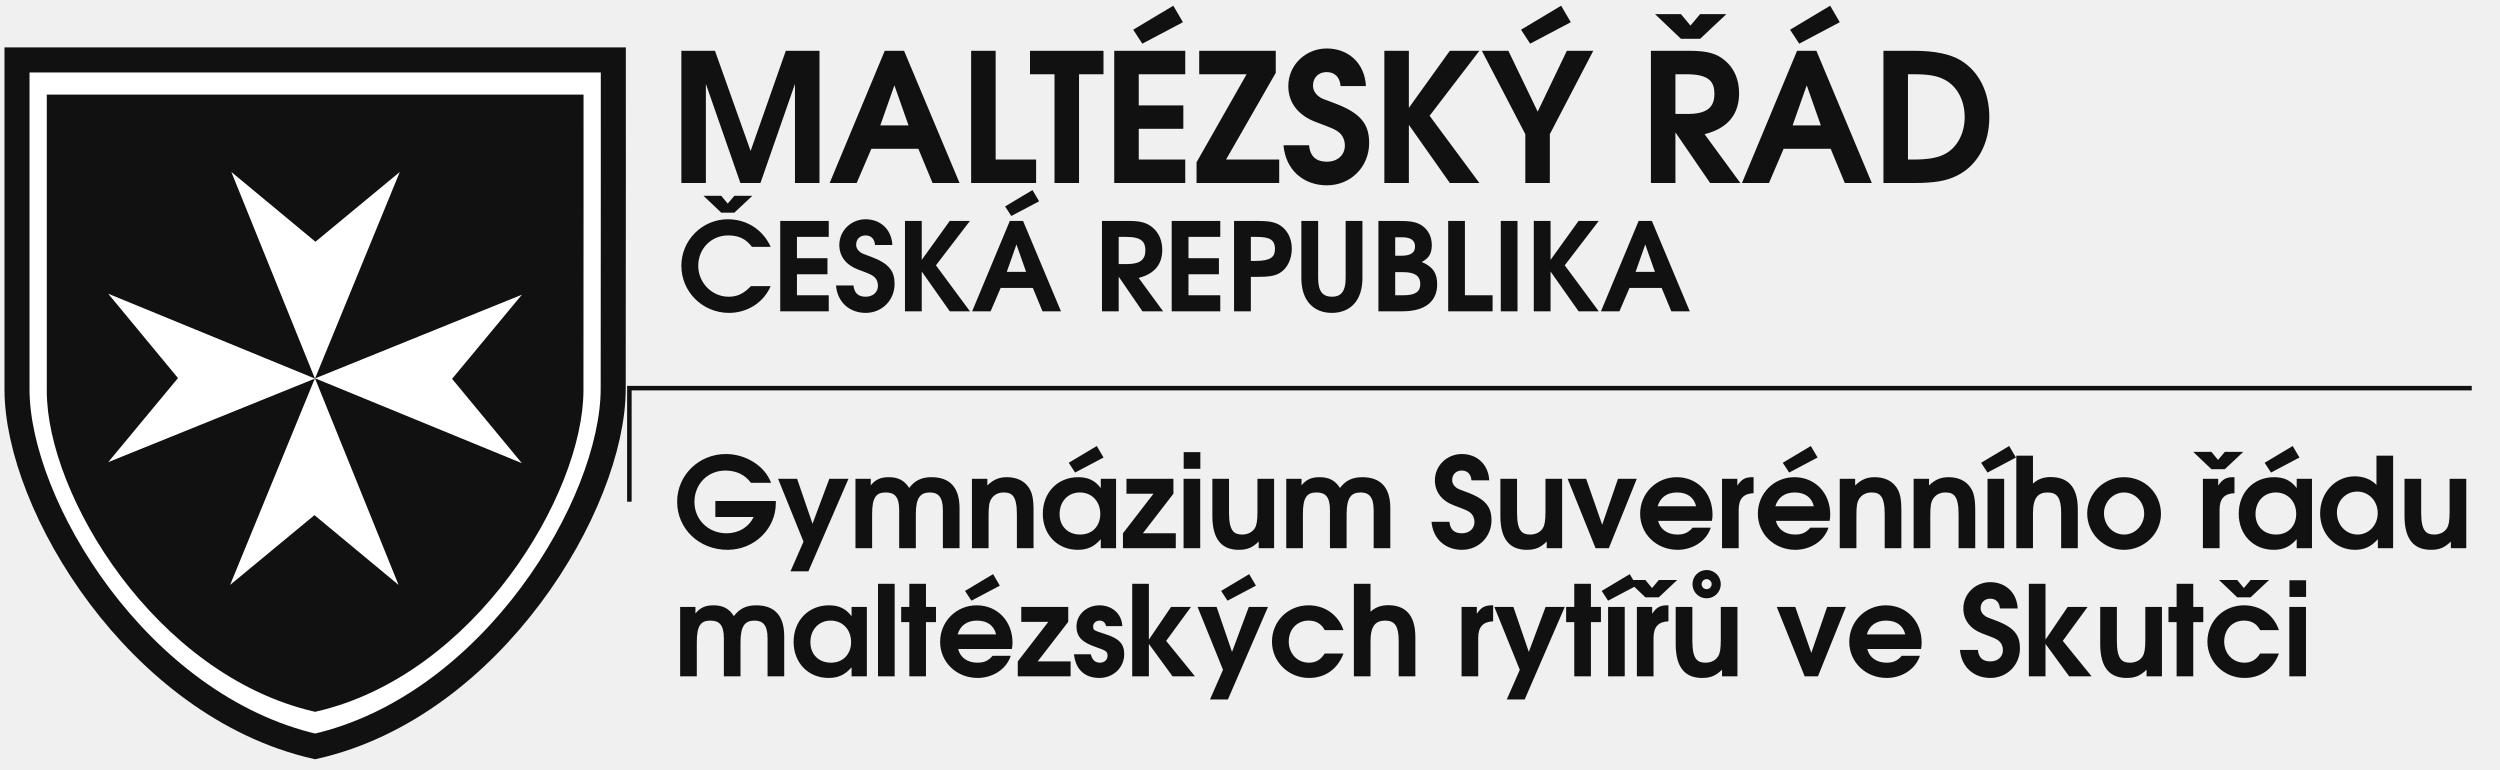
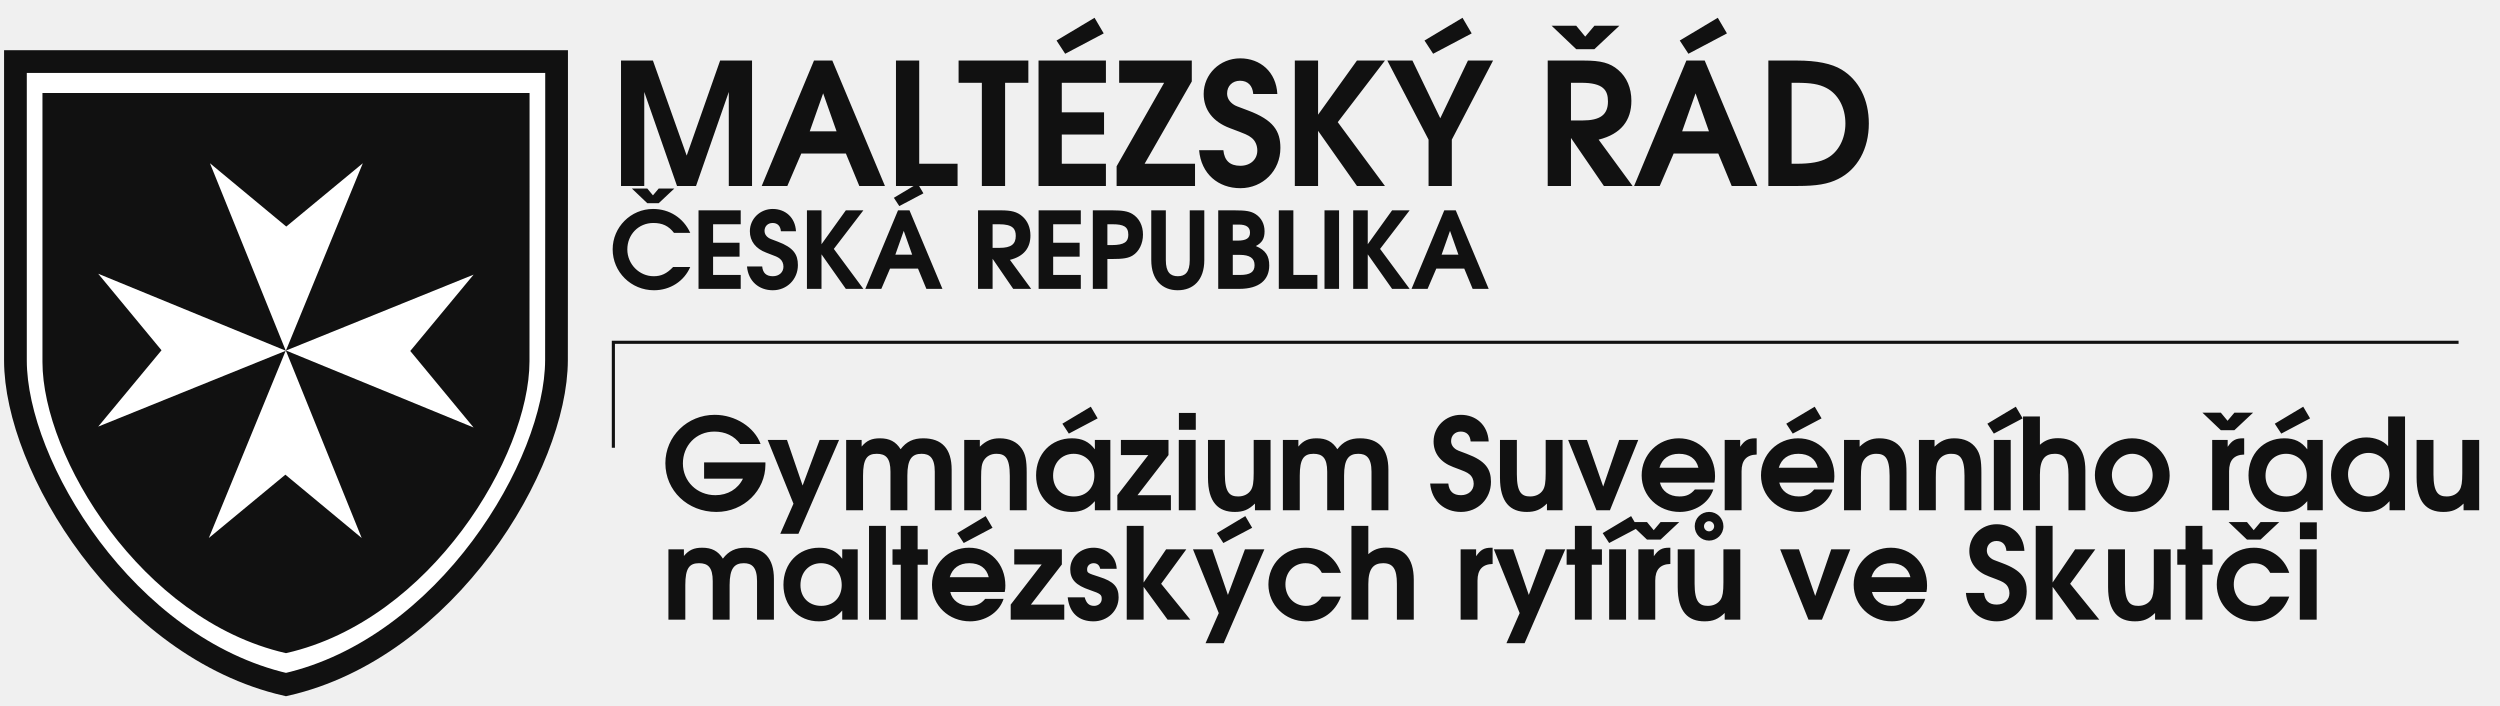
- <svg xmlns="http://www.w3.org/2000/svg" viewBox="-1 -8.2 442.5 136.2" width="442.5" height="136.2">
+ <svg xmlns="http://www.w3.org/2000/svg" viewBox="-1 -9.6 487.6 137.6" width="487.6" height="137.6">
  <g transform="translate(-113.9 -228.2)">
    <path fill-rule="nonzero" fill="#ffffff" d="M 168.676 352.117 C 200.066 344.965 221.41 309.176 221.438 288.828 C 221.473 264.148 221.457 230.609 221.457 230.609 L 115.91 230.609 C 115.91 230.609 115.902 263.938 115.91 288.914 C 115.914 309.434 137.352 344.914 168.676 352.117 " />
    <path fill="none" stroke-width="4.439" stroke-linejoin="miter" stroke="#111111" d="M 0.001 -0.001 C 31.43 7.16 52.799 42.992 52.827 63.365 C 52.862 88.074 52.846 121.654 52.846 121.654 L -52.829 121.654 C -52.829 121.654 -52.837 88.285 -52.829 63.279 C -52.825 42.734 -31.361 7.21 0.001 -0.001 Z M 0.001 -0.001 " transform="matrix(0.998785, 0, 0, -0.998785, 168.6748, 352.1157)" />
    <path fill-rule="nonzero" fill="#111111" d="M 168.676 345.535 C 196.668 339.16 215.699 307.246 215.727 289.102 C 215.754 267.094 215.742 237.188 215.742 237.188 L 121.625 237.188 C 121.625 237.188 121.621 266.91 121.625 289.184 C 121.633 307.477 140.746 339.113 168.676 345.535 " />
    <path fill="none" stroke-width="0.89" stroke-linejoin="miter" stroke="#111111" d="M -0.001 0.002 C 28.025 6.384 47.08 38.337 47.107 56.504 C 47.134 78.538 47.123 108.481 47.123 108.481 L -47.109 108.481 C -47.109 108.481 -47.113 78.722 -47.109 56.422 C -47.101 38.106 -27.965 6.431 -0.001 0.002 Z M -0.001 0.002 " transform="matrix(0.998785, 0, 0, -0.998785, 168.6768, 345.5367)" />
    <path fill-rule="nonzero" fill="#ffffff" d="M 168.645 286.941 L 153.629 323.531 L 168.559 311.18 L 183.445 323.531 L 168.645 286.941 " />
    <path fill-rule="nonzero" fill="#ffffff" d="M 168.648 287.027 L 183.664 250.438 L 168.734 262.789 L 153.848 250.438 L 168.648 287.027 " />
    <path fill-rule="nonzero" fill="#ffffff" d="M 168.68 286.969 L 205.27 301.984 L 192.918 287.055 L 205.27 272.164 L 168.68 286.969 " />
    <path fill-rule="nonzero" fill="#ffffff" d="M 168.645 287.008 L 132.051 271.988 L 144.402 286.918 L 132.051 301.805 L 168.645 287.008 " />
  </g>
-   <path fill="#111111" d="M119.6 24.19H123.94V6.65L130.05 24.19H133.6L139.71 6.65V24.19H144.05V0.79H138.09L131.86 18.52L125.55 0.79H119.6ZM145.85 24.19H150.63L153.23 18.14H161.55L164.06 24.19H168.84L159.02 0.79H155.6ZM154.81 14 157.31 6.9 159.81 14ZM170.89 24.19H182.39V20.04H175.23V0.79H170.89ZM181.31 4.94H185.65V24.19H189.99V4.94H194.32V0.79H181.31ZM196.22 24.19H208.79V20.04H200.56V14.6H208.45V10.45H200.56V4.94H208.79V0.79H196.22ZM199.58 -2.94 201.19 -0.47 208.38 -4.27 206.67 -7.19ZM210.79 24.19H225.42V20.04H216.01L224.81 4.69V0.79H211.26V4.94H219.65L210.79 20.52ZM226.18 17.51C226.56 21.94 229.75 24.6 233.87 24.6C238.08 24.6 241.34 21.34 241.34 17.1C241.34 13.93 240.04 11.88 235.29 10.1C233.08 9.28 233.02 9.25 232.7 9.06C231.84 8.52 231.4 7.79 231.4 6.94C231.4 5.54 232.38 4.56 233.81 4.56C235.26 4.56 236.15 5.45 236.28 7.03H240.77C240.55 2.92 237.61 0.38 233.84 0.38C230.07 0.38 227.03 3.33 227.03 7.03C227.03 9.98 228.77 12.22 231.91 13.4C235.01 14.57 235.26 14.66 235.96 15.2C236.66 15.74 237.04 16.62 237.04 17.57C237.04 19.25 235.74 20.42 233.87 20.42C231.94 20.42 230.89 19.47 230.7 17.51ZM244.03 24.19H248.37V13.9L255.62 24.19H260.85L252.04 12.29L260.85 0.79H255.62L248.37 10.89V0.79H244.03ZM261.29 0.79 268.98 15.55V24.19H273.32V15.55L281.01 0.79H276.33L271.17 11.56L265.98 0.79ZM268.22 -2.94 269.84 -0.47 277.03 -4.27 275.32 -7.19ZM291.21 24.19H295.55V15.23L301.69 24.19H307.04L300.71 15.55C304.92 14.5 306.82 11.94 306.82 8.3C306.82 5.92 305.96 3.9 304.35 2.54C302.83 1.24 301.15 0.79 297.95 0.79H291.21ZM291.94 -5.7 296.53 -1.33H299.92L304.57 -5.7H299.92L298.21 -3.67L296.53 -5.7ZM295.55 11.97V4.94H297.48C301.6 4.94 302.45 6.33 302.45 8.42C302.45 10.89 301.03 11.97 297.67 11.97ZM307.33 24.19H312.11L314.7 18.14H323.03L325.53 24.19H330.31L320.5 0.79H317.08ZM315.84 -2.94 317.46 -0.47 324.64 -4.27 322.94 -7.19ZM316.29 14 318.79 6.9 321.29 14ZM332.37 24.19H337.82C341.36 24.19 343.48 23.84 345.38 22.89C348.99 21.12 351.11 17.26 351.11 12.54C351.11 8.11 349.28 4.43 346.02 2.47C344.18 1.36 341.39 0.79 337.72 0.79H332.37ZM336.71 20.04V4.94H337.56C340.32 4.94 341.81 5.19 343.17 5.89C345.38 7.03 346.75 9.53 346.75 12.54C346.75 15.36 345.45 17.86 343.36 19C342.06 19.73 340.25 20.04 337.66 20.04Z M119.6 38.84C119.6 43.45 123.35 47.18 128.03 47.18C131.29 47.18 134.15 45.36 135.41 42.44H131.92C130.62 43.8 129.5 44.32 127.96 44.32C125.02 44.32 122.59 41.85 122.59 38.86C122.59 35.85 124.84 33.47 127.9 33.47C129.76 33.47 131.01 34.08 132.1 35.49H135.41C134 32.39 131.12 30.61 127.83 30.61C123.3 30.61 119.6 34.32 119.6 38.84ZM123.52 26.46 126.66 29.44H128.98L132.16 26.46H128.98L127.81 27.84L126.66 26.46ZM137.1 46.9H145.69V44.06H140.06V40.34H145.46V37.5H140.06V33.73H145.69V30.9H137.1ZM146.97 42.33C147.23 45.36 149.42 47.18 152.23 47.18C155.11 47.18 157.34 44.95 157.34 42.05C157.34 39.88 156.46 38.47 153.21 37.26C151.69 36.7 151.65 36.68 151.43 36.55C150.85 36.18 150.54 35.68 150.54 35.1C150.54 34.14 151.22 33.47 152.19 33.47C153.19 33.47 153.79 34.08 153.88 35.16H156.95C156.8 32.35 154.79 30.61 152.21 30.61C149.64 30.61 147.56 32.63 147.56 35.16C147.56 37.17 148.75 38.71 150.89 39.51C153.01 40.31 153.19 40.38 153.66 40.75C154.14 41.12 154.4 41.72 154.4 42.37C154.4 43.52 153.51 44.32 152.23 44.32C150.91 44.32 150.2 43.67 150.07 42.33ZM159.18 46.9H162.15V39.86L167.11 46.9H170.68L164.66 38.76L170.68 30.9H167.11L162.15 37.8V30.9H159.18ZM171.07 46.9H174.34L176.12 42.76H181.81L183.52 46.9H186.79L180.08 30.9H177.74ZM176.9 28.34 178 30.03 182.92 27.43 181.75 25.44ZM177.2 39.92 178.91 35.07 180.62 39.92ZM194.05 46.9H197.01V40.77L201.21 46.9H204.87L200.54 40.99C203.42 40.27 204.72 38.52 204.72 36.03C204.72 34.4 204.14 33.02 203.03 32.09C201.99 31.2 200.85 30.9 198.66 30.9H194.05ZM197.01 38.54V33.73H198.33C201.15 33.73 201.73 34.68 201.73 36.11C201.73 37.8 200.76 38.54 198.46 38.54ZM206.39 46.9H214.99V44.06H209.36V40.34H214.75V37.5H209.36V33.73H214.99V30.9H206.39ZM217.43 46.9H220.4V40.81H221.35C223.63 40.81 224.67 40.64 225.55 40.1C226.85 39.3 227.65 37.67 227.65 35.83C227.65 33.99 226.87 32.48 225.49 31.63C224.58 31.09 223.52 30.9 221.4 30.9H217.43ZM220.4 37.98V33.73H221.4C223.67 33.73 224.67 34.19 224.67 35.88C224.67 37.26 223.93 37.98 221.27 37.98ZM229.34 41.03C229.34 45.1 231.59 47.18 234.73 47.18C237.9 47.18 240.15 45.12 240.15 41.03V30.9H237.18V41.03C237.18 43.54 236.23 44.32 234.76 44.32C233.24 44.32 232.31 43.52 232.31 41.03V30.9H229.34ZM242.98 46.9H247.25C251.36 46.9 253.38 45.06 253.38 42.13C253.38 40.23 252.68 39.02 250.65 38.17C251.93 37.5 252.43 36.66 252.43 35.16C252.43 33.67 251.75 32.41 250.61 31.67C249.65 31.07 248.66 30.9 246.28 30.9H242.98ZM245.95 44.06V39.97H247.36C249.42 39.97 250.39 40.64 250.39 42.07C250.39 43.45 249.5 44.06 247.42 44.06ZM245.95 37.07V33.8H247.16C248.7 33.8 249.46 34.32 249.46 35.42C249.46 36.57 248.7 37.07 246.9 37.07ZM255.33 46.9H263.19V44.06H258.29V30.9H255.33ZM264.64 46.9H267.6V30.9H264.64ZM270.48 46.9H273.45V39.86L278.41 46.9H281.98L275.96 38.76L281.98 30.9H278.41L273.45 37.8V30.9H270.48ZM282.37 46.9H285.64L287.42 42.76H293.11L294.82 46.9H298.09L291.38 30.9H289.04ZM288.5 39.92 290.21 35.07 291.92 39.92Z" />
-   <path fill="none" stroke="#111111" stroke-width="0.8" d="M110.4 80.6V60.5H436.5" />
-   <path fill="#111111" d="M118.855 80.607C118.855 85.394 122.734 89.118 127.765 89.118C132.597 89.118 136.321 85.328 136.321 80.873V80.474H125.615V83.311H132.398C131.511 85.128 129.738 86.192 127.588 86.192C124.374 86.192 121.914 83.776 121.914 80.651C121.914 77.57 124.175 75.088 127.411 75.088C129.317 75.088 130.891 75.841 131.91 77.26H135.479C134.415 74.312 131.046 72.162 127.477 72.162C122.69 72.162 118.855 75.908 118.855 80.607Z M136.72 76.551 141.22 87.677 138.914 92.931H142.084L149.177 76.551H145.786L142.815 84.508L140.089 76.551Z M150.418 88.83H153.366V82.779C153.366 79.875 154.053 78.967 155.76 78.967C157.311 78.967 158.154 79.676 158.154 82.092V88.83H161.102V82.779C161.102 79.853 161.944 78.967 163.584 78.967C164.958 78.967 165.889 79.631 165.889 82.092V88.83H168.837V81.737C168.837 78.058 167.108 76.262 163.872 76.262C162.143 76.262 160.924 76.839 159.927 78.169C159.085 76.839 157.998 76.262 156.314 76.262C154.873 76.262 153.987 76.661 153.122 77.703V76.551H150.418Z M171.032 88.83H173.98V83.045C173.98 81.405 174.09 80.695 174.467 80.097C174.933 79.366 175.708 78.967 176.639 78.967C178.102 78.967 178.989 79.543 178.989 82.823V88.83H181.937V82.247C181.937 80.053 181.715 78.989 181.05 78.036C180.252 76.883 178.922 76.262 177.216 76.262C175.819 76.262 174.844 76.684 173.758 77.725V76.551H171.032Z M183.577 82.735C183.577 86.436 186.17 89.118 189.761 89.118C191.49 89.118 192.665 88.564 193.839 87.234V88.83H196.544V76.551H193.839V78.191C192.82 76.839 191.601 76.262 189.828 76.262C186.192 76.262 183.577 78.989 183.577 82.735ZM186.547 82.801C186.547 80.562 188.032 78.967 190.138 78.967C192.244 78.967 193.751 80.54 193.751 82.779C193.751 84.818 192.421 86.414 190.182 86.414C188.032 86.414 186.547 84.951 186.547 82.801ZM188.165 73.713 189.296 75.442 194.327 72.782 193.13 70.743Z M197.763 88.83H207.116V86.192H201.287L206.695 79.188V76.551H198.383V79.188H203.171L197.763 86.192Z M208.491 88.83H211.439V76.551H208.491ZM208.513 74.777H211.461V71.829H208.513Z M213.589 83.134C213.589 87.456 215.406 89.118 218.265 89.118C219.75 89.118 220.681 88.741 221.79 87.655V88.83H224.516V76.551H221.568V82.336C221.568 83.976 221.435 84.729 221.103 85.284C220.659 85.993 219.861 86.414 218.864 86.414C217.445 86.414 216.536 85.816 216.536 82.557V76.551H213.589Z M226.666 88.83H229.614V82.779C229.614 79.875 230.301 78.967 232.008 78.967C233.559 78.967 234.402 79.676 234.402 82.092V88.83H237.35V82.779C237.35 79.853 238.192 78.967 239.832 78.967C241.206 78.967 242.137 79.631 242.137 82.092V88.83H245.085V81.737C245.085 78.058 243.356 76.262 240.12 76.262C238.391 76.262 237.172 76.839 236.175 78.169C235.332 76.839 234.246 76.262 232.562 76.262C231.121 76.262 230.235 76.661 229.37 77.703V76.551H226.666Z  M252.377 84.153C252.643 87.256 254.882 89.118 257.764 89.118C260.712 89.118 262.995 86.835 262.995 83.865C262.995 81.649 262.086 80.208 258.761 78.967C257.209 78.39 257.165 78.368 256.943 78.235C256.345 77.858 256.035 77.348 256.035 76.75C256.035 75.775 256.722 75.088 257.719 75.088C258.739 75.088 259.359 75.708 259.448 76.817H262.596C262.44 73.935 260.379 72.162 257.741 72.162C255.104 72.162 252.976 74.223 252.976 76.817C252.976 78.878 254.195 80.452 256.389 81.272C258.562 82.092 258.739 82.158 259.226 82.535C259.714 82.912 259.98 83.533 259.98 84.197C259.98 85.372 259.071 86.192 257.764 86.192C256.411 86.192 255.68 85.527 255.547 84.153Z M264.568 83.134C264.568 87.456 266.386 89.118 269.245 89.118C270.73 89.118 271.661 88.741 272.769 87.655V88.83H275.496V76.551H272.548V82.336C272.548 83.976 272.415 84.729 272.082 85.284C271.639 85.993 270.841 86.414 269.844 86.414C268.425 86.414 267.516 85.816 267.516 82.557V76.551H264.568Z M276.471 76.551 281.414 88.83H283.763L288.706 76.551H285.381L282.588 84.685L279.751 76.551Z M289.304 82.735C289.304 86.325 292.208 89.118 295.954 89.118C298.436 89.118 300.985 87.722 301.806 85.195H298.592C297.838 86.082 297.107 86.414 295.888 86.414C294.136 86.414 292.851 85.483 292.496 83.998H302.005C302.094 83.577 302.116 83.311 302.116 82.868C302.116 79.055 299.434 76.262 295.777 76.262C292.164 76.262 289.304 79.122 289.304 82.735ZM292.408 81.405C292.873 79.831 294.07 78.967 295.821 78.967C297.639 78.967 298.835 79.831 299.212 81.405Z M303.8 88.83H306.748V82.003C306.748 80.097 307.613 79.144 309.386 79.1V76.262H309.164C307.901 76.262 307.28 76.617 306.505 77.747V76.551H303.8Z M310.14 82.735C310.14 86.325 313.043 89.118 316.789 89.118C319.272 89.118 321.821 87.722 322.641 85.195H319.427C318.673 86.082 317.942 86.414 316.723 86.414C314.972 86.414 313.686 85.483 313.331 83.998H322.84C322.929 83.577 322.951 83.311 322.951 82.868C322.951 79.055 320.269 76.262 316.612 76.262C312.999 76.262 310.14 79.122 310.14 82.735ZM313.243 81.405C313.708 79.831 314.905 78.967 316.656 78.967C318.474 78.967 319.671 79.831 320.047 81.405ZM314.551 73.713 315.681 75.442 320.712 72.782 319.515 70.743Z M324.636 88.83H327.584V83.045C327.584 81.405 327.694 80.695 328.071 80.097C328.537 79.366 329.312 78.967 330.243 78.967C331.706 78.967 332.593 79.543 332.593 82.823V88.83H335.541V82.247C335.541 80.053 335.319 78.989 334.654 78.036C333.856 76.883 332.526 76.262 330.82 76.262C329.423 76.262 328.448 76.684 327.362 77.725V76.551H324.636Z M337.713 88.83H340.661V83.045C340.661 81.405 340.772 80.695 341.149 80.097C341.614 79.366 342.39 78.967 343.321 78.967C344.784 78.967 345.67 79.543 345.67 82.823V88.83H348.618V82.247C348.618 80.053 348.397 78.989 347.732 78.036C346.934 76.883 345.604 76.262 343.897 76.262C342.501 76.262 341.525 76.684 340.439 77.725V76.551H337.713Z M349.66 73.713 350.79 75.442 355.822 72.782 354.625 70.743ZM350.79 88.83H353.738V76.551H350.79Z M355.888 88.83H358.836V82.602C358.836 79.897 359.745 78.967 361.43 78.967C363.159 78.967 363.824 79.986 363.824 82.557V88.83H366.771V81.892C366.771 77.858 364.91 76.24 361.962 76.24C360.698 76.24 359.723 76.595 358.836 77.393V72.45H355.888Z M368.434 82.69C368.434 86.237 371.36 89.118 374.95 89.118C378.519 89.118 381.489 86.237 381.489 82.779C381.489 79.122 378.63 76.262 374.928 76.262C371.36 76.262 368.434 79.166 368.434 82.69ZM371.404 82.646C371.404 80.629 373.022 78.967 374.95 78.967C376.923 78.967 378.519 80.651 378.519 82.69C378.519 84.752 376.923 86.414 374.973 86.414C372.978 86.414 371.404 84.752 371.404 82.646Z  M387.208 71.785 390.422 74.844H392.793L396.052 71.785H392.793L391.596 73.204L390.422 71.785ZM388.914 88.83H391.862V82.003C391.862 80.097 392.727 79.144 394.5 79.1V76.262H394.278C393.015 76.262 392.394 76.617 391.619 77.747V76.551H388.914Z M395.254 82.735C395.254 86.436 397.847 89.118 401.438 89.118C403.167 89.118 404.341 88.564 405.516 87.234V88.83H408.22V76.551H405.516V78.191C404.496 76.839 403.277 76.262 401.504 76.262C397.869 76.262 395.254 78.989 395.254 82.735ZM398.224 82.801C398.224 80.562 399.709 78.967 401.814 78.967C403.92 78.967 405.427 80.54 405.427 82.779C405.427 84.818 404.097 86.414 401.859 86.414C399.709 86.414 398.224 84.951 398.224 82.801ZM399.842 73.713 400.972 75.442 406.004 72.782 404.807 70.743Z M409.661 82.668C409.661 86.303 412.343 89.118 415.823 89.118C417.485 89.118 418.704 88.564 419.879 87.234V88.83H422.583V72.45H419.635V77.637C418.771 76.684 417.352 76.107 415.801 76.107C412.365 76.107 409.661 78.989 409.661 82.668ZM412.631 82.535C412.631 80.452 414.205 78.811 416.222 78.811C418.283 78.811 419.857 80.474 419.857 82.624C419.857 84.752 418.283 86.414 416.288 86.414C414.227 86.414 412.631 84.707 412.631 82.535Z M424.6 83.134C424.6 87.456 426.418 89.118 429.277 89.118C430.762 89.118 431.693 88.741 432.801 87.655V88.83H435.528V76.551H432.58V82.336C432.58 83.976 432.447 84.729 432.114 85.284C431.671 85.993 430.873 86.414 429.875 86.414C428.457 86.414 427.548 85.816 427.548 82.557V76.551H424.6Z M119.387 111.51H122.335V105.459C122.335 102.555 123.022 101.647 124.729 101.647C126.28 101.647 127.123 102.356 127.123 104.772V111.51H130.07V105.459C130.07 102.533 130.913 101.647 132.553 101.647C133.927 101.647 134.858 102.311 134.858 104.772V111.51H137.806V104.417C137.806 100.738 136.077 98.942 132.841 98.942C131.112 98.942 129.893 99.519 128.896 100.849C128.053 99.519 126.967 98.942 125.283 98.942C123.842 98.942 122.955 99.341 122.091 100.383V99.231H119.387Z M139.468 105.415C139.468 109.116 142.062 111.798 145.653 111.798C147.381 111.798 148.556 111.244 149.731 109.914V111.51H152.435V99.231H149.731V100.871C148.711 99.519 147.492 98.942 145.719 98.942C142.084 98.942 139.468 101.669 139.468 105.415ZM142.439 105.481C142.439 103.242 143.924 101.647 146.029 101.647C148.135 101.647 149.642 103.22 149.642 105.459C149.642 107.498 148.312 109.094 146.074 109.094C143.924 109.094 142.439 107.631 142.439 105.481Z M154.408 111.51H157.356V95.13H154.408Z M158.508 101.913H159.949V111.51H162.897V101.913H164.67V99.231H162.897V95.13H159.949V99.231H158.508Z M165.402 105.415C165.402 109.005 168.305 111.798 172.051 111.798C174.534 111.798 177.083 110.402 177.903 107.875H174.689C173.935 108.762 173.204 109.094 171.985 109.094C170.234 109.094 168.948 108.163 168.593 106.678H178.102C178.191 106.257 178.213 105.991 178.213 105.548C178.213 101.735 175.531 98.942 171.874 98.942C168.261 98.942 165.402 101.802 165.402 105.415ZM168.505 104.085C168.97 102.511 170.167 101.647 171.918 101.647C173.736 101.647 174.933 102.511 175.309 104.085ZM169.812 96.393 170.943 98.122 175.974 95.462 174.777 93.423Z M179.144 111.51H188.498V108.872H182.668L188.077 101.868V99.231H179.765V101.868H184.552L179.144 108.872Z M189.096 107.609C189.406 110.468 191.157 111.798 193.596 111.798C196.056 111.798 197.984 109.958 197.984 107.609C197.984 105.791 197.142 104.816 194.571 104.018C192.554 103.375 192.487 103.331 192.487 102.688C192.487 102.09 192.975 101.647 193.618 101.647C194.238 101.647 194.637 101.979 194.77 102.622H197.652C197.541 100.317 195.701 98.942 193.618 98.942C191.335 98.942 189.539 100.583 189.539 102.688C189.539 104.484 190.515 105.503 192.953 106.323C194.926 106.988 195.036 107.188 195.036 107.897C195.036 108.584 194.46 109.094 193.706 109.094C192.842 109.094 192.354 108.651 192.066 107.609Z M199.403 111.51H202.351V105.769L206.54 111.51H210.508L205.41 105.237L209.798 99.231H206.274L202.351 105.016V95.13H199.403Z M210.973 99.231 215.473 110.357 213.167 115.611H216.337L223.43 99.231H220.039L217.068 107.188L214.342 99.231ZM215.14 96.393 216.271 98.122 221.302 95.462 220.105 93.423Z M224.139 105.37C224.139 108.939 227.065 111.798 230.7 111.798C233.559 111.798 235.776 110.224 236.795 107.476H233.471C232.739 108.606 231.897 109.094 230.678 109.094C228.639 109.094 227.109 107.498 227.109 105.348C227.109 103.198 228.572 101.647 230.611 101.647C231.941 101.647 232.872 102.201 233.471 103.331H236.795C235.842 100.516 233.404 98.942 230.611 98.942C226.976 98.942 224.139 101.757 224.139 105.37Z M238.635 111.51H241.583V105.282C241.583 102.577 242.492 101.647 244.176 101.647C245.905 101.647 246.57 102.666 246.57 105.237V111.51H249.518V104.572C249.518 100.538 247.656 98.92 244.708 98.92C243.445 98.92 242.47 99.275 241.583 100.073V95.13H238.635Z  M257.697 111.51H260.645V104.683C260.645 102.777 261.509 101.824 263.283 101.78V98.942H263.061C261.798 98.942 261.177 99.297 260.401 100.427V99.231H257.697Z M263.504 99.231 268.004 110.357 265.699 115.611H268.868L275.961 99.231H272.57L269.6 107.188L266.873 99.231Z M276.205 101.913H277.646V111.51H280.594V101.913H282.367V99.231H280.594V95.13H277.646V99.231H276.205Z M282.5 96.393 283.63 98.122 288.662 95.462 287.465 93.423ZM283.63 111.51H286.578V99.231H283.63Z M287.021 94.465 290.235 97.524H292.607L295.865 94.465H292.607L291.41 95.884L290.235 94.465ZM288.728 111.51H291.676V104.683C291.676 102.777 292.541 101.824 294.314 101.78V98.942H294.092C292.829 98.942 292.208 99.297 291.432 100.427V99.231H288.728Z M295.599 105.814C295.599 110.136 297.417 111.798 300.276 111.798C301.761 111.798 302.692 111.421 303.8 110.335V111.51H306.527V99.231H303.579V105.016C303.579 106.656 303.446 107.409 303.113 107.964C302.67 108.673 301.872 109.094 300.875 109.094C299.456 109.094 298.547 108.496 298.547 105.237V99.231H295.599ZM298.569 95.196C298.569 96.593 299.678 97.701 301.074 97.701C302.448 97.701 303.579 96.593 303.579 95.196C303.579 93.822 302.471 92.692 301.096 92.692C299.678 92.692 298.569 93.8 298.569 95.196ZM300.188 95.196C300.188 94.709 300.587 94.31 301.074 94.31C301.562 94.31 301.961 94.709 301.961 95.196C301.961 95.684 301.562 96.083 301.074 96.083C300.587 96.083 300.188 95.684 300.188 95.196Z  M313.487 99.231 318.429 111.51H320.779L325.722 99.231H322.397L319.604 107.365L316.767 99.231Z M326.32 105.415C326.32 109.005 329.224 111.798 332.97 111.798C335.452 111.798 338.001 110.402 338.821 107.875H335.607C334.854 108.762 334.122 109.094 332.903 109.094C331.152 109.094 329.867 108.163 329.512 106.678H339.021C339.109 106.257 339.132 105.991 339.132 105.548C339.132 101.735 336.45 98.942 332.792 98.942C329.179 98.942 326.32 101.802 326.32 105.415ZM329.423 104.085C329.889 102.511 331.086 101.647 332.837 101.647C334.654 101.647 335.851 102.511 336.228 104.085Z  M345.914 106.833C346.18 109.936 348.419 111.798 351.3 111.798C354.248 111.798 356.531 109.515 356.531 106.545C356.531 104.329 355.622 102.888 352.298 101.647C350.746 101.07 350.702 101.048 350.48 100.915C349.882 100.538 349.571 100.028 349.571 99.43C349.571 98.455 350.258 97.768 351.256 97.768C352.275 97.768 352.896 98.388 352.985 99.497H356.132C355.977 96.615 353.916 94.842 351.278 94.842C348.64 94.842 346.513 96.903 346.513 99.497C346.513 101.558 347.732 103.132 349.926 103.952C352.098 104.772 352.275 104.838 352.763 105.215C353.251 105.592 353.517 106.213 353.517 106.877C353.517 108.052 352.608 108.872 351.3 108.872C349.948 108.872 349.217 108.207 349.084 106.833Z M358.105 111.51H361.053V105.769L365.242 111.51H369.21L364.112 105.237L368.5 99.231H364.976L361.053 105.016V95.13H358.105Z M370.739 105.814C370.739 110.136 372.557 111.798 375.416 111.798C376.901 111.798 377.832 111.421 378.94 110.335V111.51H381.666V99.231H378.718V105.016C378.718 106.656 378.585 107.409 378.253 107.964C377.81 108.673 377.012 109.094 376.014 109.094C374.596 109.094 373.687 108.496 373.687 105.237V99.231H370.739Z M382.819 101.913H384.26V111.51H387.208V101.913H388.981V99.231H387.208V95.13H384.26V99.231H382.819Z M389.712 105.37C389.712 108.939 392.638 111.798 396.273 111.798C399.132 111.798 401.349 110.224 402.369 107.476H399.044C398.312 108.606 397.47 109.094 396.251 109.094C394.212 109.094 392.682 107.498 392.682 105.348C392.682 103.198 394.145 101.647 396.185 101.647C397.514 101.647 398.445 102.201 399.044 103.331H402.369C401.415 100.516 398.977 98.942 396.185 98.942C392.549 98.942 389.712 101.757 389.712 105.37ZM391.774 94.465 394.988 97.524H397.359L400.618 94.465H397.359L396.162 95.884L394.988 94.465Z M404.208 111.51H407.156V99.231H404.208ZM404.23 97.457H407.178V94.509H404.23Z" />
+   <path fill="#111111" d="M120.122 26.673H124.657V8.334L131.046 26.673H134.754L141.143 8.334V26.673H145.678V2.21H139.454L132.933 20.748L126.345 2.21H120.122Z M147.565 26.673H152.563L155.278 20.351H163.984L166.599 26.673H171.598L161.336 2.21H157.76ZM156.933 16.014 159.548 8.599 162.163 16.014Z M173.749 26.673H185.766V22.337H178.284V2.21H173.749Z M185.964 6.547H190.5V26.673H195.035V6.547H199.57V2.21H185.964Z M201.556 26.673H214.698V22.337H206.091V16.643H214.334V12.307H206.091V6.547H214.698V2.21H201.556ZM205.065 -1.696 206.753 0.886 214.268 -3.086 212.48 -6.132Z M216.783 26.673H232.077V22.337H222.246L231.448 6.282V2.21H217.28V6.547H226.052L216.783 22.833Z M232.872 19.689C233.269 24.323 236.612 27.104 240.916 27.104C245.319 27.104 248.728 23.694 248.728 19.258C248.728 15.948 247.371 13.796 242.405 11.942C240.088 11.082 240.022 11.049 239.691 10.85C238.797 10.287 238.334 9.526 238.334 8.632C238.334 7.176 239.36 6.149 240.85 6.149C242.372 6.149 243.299 7.076 243.432 8.731H248.132C247.901 4.428 244.822 1.78 240.883 1.78C236.943 1.78 233.765 4.858 233.765 8.731C233.765 11.81 235.586 14.16 238.863 15.385C242.107 16.61 242.372 16.709 243.101 17.272C243.829 17.835 244.226 18.762 244.226 19.755C244.226 21.509 242.869 22.734 240.916 22.734C238.896 22.734 237.804 21.741 237.605 19.689Z M251.542 26.673H256.077V15.915L263.658 26.673H269.12L259.917 14.227L269.12 2.21H263.658L256.077 12.77V2.21H251.542Z M269.583 2.21 277.627 17.636V26.673H282.162V17.636L290.207 2.21H285.307L279.911 13.465L274.482 2.21ZM276.833 -1.696 278.521 0.886 286.036 -3.086 284.248 -6.132Z  M300.866 26.673H305.401V17.305L311.823 26.673H317.417L310.797 17.636C315.199 16.544 317.186 13.862 317.186 10.056C317.186 7.573 316.292 5.454 314.604 4.031C313.015 2.674 311.26 2.21 307.917 2.21H300.866ZM301.627 -4.576 306.427 -0.008H309.969L314.835 -4.576H309.969L308.182 -2.457L306.427 -4.576ZM305.401 13.896V6.547H307.42C311.724 6.547 312.617 8.003 312.617 10.188C312.617 12.77 311.128 13.896 307.619 13.896Z M317.715 26.673H322.714L325.428 20.351H334.135L336.75 26.673H341.748L331.486 2.21H327.911ZM326.62 -1.696 328.308 0.886 335.823 -3.086 334.035 -6.132ZM327.084 16.014 329.699 8.599 332.314 16.014Z M343.9 26.673H349.594C353.301 26.673 355.519 26.309 357.505 25.316C361.279 23.462 363.497 19.424 363.497 14.491C363.497 9.857 361.577 6.017 358.168 3.965C356.248 2.806 353.334 2.21 349.494 2.21H343.9ZM348.435 22.337V6.547H349.329C352.209 6.547 353.765 6.811 355.188 7.54C357.505 8.731 358.929 11.347 358.929 14.491C358.929 17.438 357.572 20.053 355.387 21.244C354.03 22.006 352.143 22.337 349.428 22.337Z M118.493 39.031C118.493 43.446 122.079 47.011 126.556 47.011C129.686 47.011 132.422 45.27 133.624 42.472H130.287C129.043 43.778 127.966 44.275 126.494 44.275C123.675 44.275 121.353 41.912 121.353 39.052C121.353 36.171 123.509 33.89 126.432 33.89C128.214 33.89 129.417 34.471 130.453 35.818H133.624C132.277 32.854 129.52 31.154 126.37 31.154C122.037 31.154 118.493 34.699 118.493 39.031ZM122.245 27.175 125.25 30.035H127.468L130.515 27.175H127.468L126.349 28.501L125.25 27.175Z M135.241 46.742H143.47V44.027H138.081V40.461H143.242V37.746H138.081V34.139H143.47V31.424H135.241Z M144.693 42.368C144.942 45.27 147.036 47.011 149.73 47.011C152.487 47.011 154.622 44.876 154.622 42.099C154.622 40.026 153.772 38.679 150.663 37.518C149.212 36.979 149.171 36.958 148.963 36.834C148.404 36.481 148.113 36.005 148.113 35.445C148.113 34.533 148.756 33.89 149.689 33.89C150.642 33.89 151.223 34.471 151.306 35.507H154.249C154.104 32.813 152.176 31.154 149.709 31.154C147.243 31.154 145.253 33.082 145.253 35.507C145.253 37.435 146.393 38.907 148.445 39.674C150.476 40.441 150.642 40.503 151.098 40.855C151.554 41.208 151.803 41.788 151.803 42.41C151.803 43.508 150.953 44.275 149.73 44.275C148.466 44.275 147.782 43.653 147.657 42.368Z M156.384 46.742H159.224V40.005L163.971 46.742H167.391L161.628 38.948L167.391 31.424H163.971L159.224 38.036V31.424H156.384Z M167.764 46.742H170.894L172.593 42.783H178.045L179.682 46.742H182.812L176.387 31.424H174.148ZM173.34 28.978 174.397 30.595 179.102 28.107 177.983 26.2ZM173.63 40.067 175.267 35.424 176.905 40.067Z  M189.756 46.742H192.596V40.876L196.617 46.742H200.12L195.975 41.083C198.732 40.399 199.975 38.72 199.975 36.336C199.975 34.782 199.416 33.455 198.359 32.564C197.364 31.714 196.265 31.424 194.171 31.424H189.756ZM192.596 38.741V34.139H193.861C196.555 34.139 197.115 35.051 197.115 36.419C197.115 38.036 196.182 38.741 193.985 38.741Z M201.571 46.742H209.801V44.027H204.411V40.461H209.573V37.746H204.411V34.139H209.801V31.424H201.571Z M212.143 46.742H214.983V40.917H215.895C218.071 40.917 219.066 40.751 219.916 40.233C221.16 39.466 221.927 37.912 221.927 36.15C221.927 34.388 221.18 32.937 219.854 32.129C218.983 31.61 217.967 31.424 215.936 31.424H212.143ZM214.983 38.202V34.139H215.936C218.113 34.139 219.066 34.574 219.066 36.191C219.066 37.518 218.361 38.202 215.812 38.202Z M223.543 41.125C223.543 45.021 225.699 47.011 228.705 47.011C231.731 47.011 233.887 45.042 233.887 41.125V31.424H231.047V41.125C231.047 43.529 230.135 44.275 228.725 44.275C227.274 44.275 226.383 43.508 226.383 41.125V31.424H223.543Z M236.602 46.742H240.686C244.624 46.742 246.552 44.98 246.552 42.182C246.552 40.358 245.888 39.197 243.94 38.388C245.163 37.746 245.64 36.937 245.64 35.507C245.64 34.077 244.997 32.875 243.898 32.17C242.986 31.59 242.033 31.424 239.753 31.424H236.602ZM239.442 44.027V40.109H240.789C242.758 40.109 243.691 40.751 243.691 42.12C243.691 43.446 242.841 44.027 240.851 44.027ZM239.442 37.331V34.201H240.603C242.074 34.201 242.8 34.699 242.8 35.756C242.8 36.855 242.074 37.331 240.354 37.331Z M248.417 46.742H255.942V44.027H251.257V31.424H248.417Z M257.33 46.742H260.17V31.424H257.33Z M262.927 46.742H265.767V40.005L270.513 46.742H273.934L268.171 38.948L273.934 31.424H270.513L265.767 38.036V31.424H262.927Z M274.307 46.742H277.437L279.136 42.783H284.588L286.225 46.742H289.355L282.93 31.424H280.691ZM280.173 40.067 281.81 35.424 283.448 40.067Z" />
+   <path fill="none" stroke="#111111" stroke-width="0.61" d="M118.63 77.73V57.16H478.52" />
+   <path fill="#111111" d="M128.775 80.741C128.775 86.089 133.108 90.249 138.729 90.249C144.127 90.249 148.287 86.015 148.287 81.038V80.592H136.327V83.762H143.904C142.914 85.792 140.933 86.981 138.531 86.981C134.941 86.981 132.192 84.282 132.192 80.791C132.192 77.349 134.718 74.575 138.333 74.575C140.462 74.575 142.22 75.417 143.359 77.002H147.346C146.158 73.709 142.394 71.307 138.407 71.307C133.059 71.307 128.775 75.492 128.775 80.741Z M148.733 76.21 153.759 88.64 151.184 94.508H154.725L162.649 76.21H158.86L155.542 85.099L152.496 76.21Z M164.035 89.927H167.328V83.168C167.328 79.924 168.096 78.909 170.003 78.909C171.736 78.909 172.677 79.701 172.677 82.4V89.927H175.97V83.168C175.97 79.899 176.911 78.909 178.743 78.909C180.279 78.909 181.319 79.651 181.319 82.4V89.927H184.612V82.004C184.612 77.893 182.68 75.888 179.065 75.888C177.134 75.888 175.772 76.532 174.658 78.017C173.717 76.532 172.503 75.888 170.622 75.888C169.012 75.888 168.022 76.333 167.056 77.497V76.21H164.035Z M187.063 89.927H190.356V83.465C190.356 81.632 190.48 80.84 190.901 80.171C191.421 79.354 192.288 78.909 193.328 78.909C194.962 78.909 195.952 79.552 195.952 83.217V89.927H199.246V82.573C199.246 80.122 198.998 78.933 198.255 77.869C197.364 76.581 195.878 75.888 193.972 75.888C192.412 75.888 191.322 76.358 190.109 77.522V76.21H187.063Z M201.078 83.118C201.078 87.253 203.975 90.249 207.986 90.249C209.918 90.249 211.23 89.63 212.542 88.145V89.927H215.563V76.21H212.542V78.042C211.403 76.532 210.042 75.888 208.061 75.888C204 75.888 201.078 78.933 201.078 83.118ZM204.396 83.192C204.396 80.691 206.055 78.909 208.407 78.909C210.76 78.909 212.443 80.667 212.443 83.168C212.443 85.446 210.958 87.228 208.457 87.228C206.055 87.228 204.396 85.594 204.396 83.192ZM206.204 73.04 207.466 74.972 213.087 72 211.75 69.722Z M216.925 89.927H227.374V86.981H220.862L226.904 79.156V76.21H217.619V79.156H222.967L216.925 86.981Z M228.91 89.927H232.203V76.21H228.91ZM228.934 74.229H232.228V70.936H228.934Z M234.605 83.564C234.605 88.392 236.635 90.249 239.829 90.249C241.488 90.249 242.528 89.828 243.766 88.615V89.927H246.812V76.21H243.519V82.672C243.519 84.505 243.37 85.347 242.999 85.966C242.504 86.758 241.612 87.228 240.498 87.228C238.913 87.228 237.898 86.56 237.898 82.92V76.21H234.605Z M249.214 89.927H252.507V83.168C252.507 79.924 253.275 78.909 255.181 78.909C256.915 78.909 257.856 79.701 257.856 82.4V89.927H261.149V83.168C261.149 79.899 262.09 78.909 263.922 78.909C265.457 78.909 266.497 79.651 266.497 82.4V89.927H269.791V82.004C269.791 77.893 267.859 75.888 264.244 75.888C262.313 75.888 260.951 76.532 259.836 78.017C258.896 76.532 257.682 75.888 255.8 75.888C254.191 75.888 253.2 76.333 252.235 77.497V76.21H249.214Z  M277.937 84.703C278.234 88.169 280.735 90.249 283.954 90.249C287.247 90.249 289.798 87.699 289.798 84.381C289.798 81.905 288.782 80.295 285.068 78.909C283.335 78.265 283.285 78.24 283.038 78.092C282.369 77.671 282.023 77.101 282.023 76.433C282.023 75.343 282.79 74.575 283.904 74.575C285.043 74.575 285.737 75.269 285.836 76.507H289.352C289.179 73.288 286.876 71.307 283.929 71.307C280.983 71.307 278.606 73.61 278.606 76.507C278.606 78.81 279.967 80.568 282.419 81.484C284.845 82.4 285.043 82.474 285.588 82.895C286.133 83.316 286.43 84.009 286.43 84.752C286.43 86.065 285.415 86.981 283.954 86.981C282.444 86.981 281.626 86.238 281.478 84.703Z M291.556 83.564C291.556 88.392 293.586 90.249 296.78 90.249C298.439 90.249 299.479 89.828 300.717 88.615V89.927H303.763V76.21H300.47V82.672C300.47 84.505 300.321 85.347 299.95 85.966C299.455 86.758 298.563 87.228 297.449 87.228C295.864 87.228 294.849 86.56 294.849 82.92V76.21H291.556Z M304.852 76.21 310.374 89.927H312.999L318.521 76.21H314.806L311.687 85.297L308.517 76.21Z M319.189 83.118C319.189 87.129 322.433 90.249 326.618 90.249C329.391 90.249 332.238 88.689 333.155 85.867H329.564C328.722 86.857 327.905 87.228 326.543 87.228C324.587 87.228 323.151 86.188 322.755 84.529H333.377C333.476 84.059 333.501 83.762 333.501 83.267C333.501 79.008 330.505 75.888 326.42 75.888C322.383 75.888 319.189 79.082 319.189 83.118ZM322.656 81.632C323.176 79.874 324.513 78.909 326.469 78.909C328.499 78.909 329.837 79.874 330.258 81.632Z M335.383 89.927H338.676V82.301C338.676 80.171 339.642 79.107 341.623 79.057V75.888H341.375C339.964 75.888 339.271 76.284 338.404 77.547V76.21H335.383Z M342.465 83.118C342.465 87.129 345.709 90.249 349.893 90.249C352.666 90.249 355.514 88.689 356.43 85.867H352.84C351.998 86.857 351.181 87.228 349.819 87.228C347.863 87.228 346.427 86.188 346.03 84.529H356.653C356.752 84.059 356.777 83.762 356.777 83.267C356.777 79.008 353.781 75.888 349.695 75.888C345.659 75.888 342.465 79.082 342.465 83.118ZM345.931 81.632C346.451 79.874 347.789 78.909 349.745 78.909C351.775 78.909 353.112 79.874 353.533 81.632ZM347.392 73.04 348.655 74.972 354.276 72 352.939 69.722Z M358.659 89.927H361.952V83.465C361.952 81.632 362.076 80.84 362.497 80.171C363.017 79.354 363.883 78.909 364.923 78.909C366.558 78.909 367.548 79.552 367.548 83.217V89.927H370.841V82.573C370.841 80.122 370.594 78.933 369.851 77.869C368.959 76.581 367.474 75.888 365.567 75.888C364.007 75.888 362.918 76.358 361.704 77.522V76.21H358.659Z M373.268 89.927H376.561V83.465C376.561 81.632 376.685 80.84 377.106 80.171C377.626 79.354 378.492 78.909 379.532 78.909C381.167 78.909 382.157 79.552 382.157 83.217V89.927H385.45V82.573C385.45 80.122 385.203 78.933 384.46 77.869C383.569 76.581 382.083 75.888 380.176 75.888C378.616 75.888 377.527 76.358 376.313 77.522V76.21H373.268Z M386.614 73.04 387.877 74.972 393.498 72 392.161 69.722ZM387.877 89.927H391.17V76.21H387.877Z M393.572 89.927H396.865V82.97C396.865 79.949 397.881 78.909 399.762 78.909C401.694 78.909 402.437 80.048 402.437 82.92V89.927H405.73V82.177C405.73 77.671 403.65 75.863 400.357 75.863C398.945 75.863 397.856 76.259 396.865 77.151V71.629H393.572Z M407.587 83.069C407.587 87.03 410.855 90.249 414.867 90.249C418.853 90.249 422.171 87.03 422.171 83.168C422.171 79.082 418.977 75.888 414.842 75.888C410.855 75.888 407.587 79.132 407.587 83.069ZM410.905 83.019C410.905 80.766 412.713 78.909 414.867 78.909C417.071 78.909 418.853 80.791 418.853 83.069C418.853 85.371 417.071 87.228 414.892 87.228C412.663 87.228 410.905 85.371 410.905 83.019Z  M428.56 70.886 432.15 74.303H434.8L438.44 70.886H434.8L433.462 72.471L432.15 70.886ZM430.466 89.927H433.76V82.301C433.76 80.171 434.725 79.107 436.706 79.057V75.888H436.459C435.047 75.888 434.354 76.284 433.487 77.547V76.21H430.466Z M437.548 83.118C437.548 87.253 440.445 90.249 444.456 90.249C446.388 90.249 447.7 89.63 449.013 88.145V89.927H452.033V76.21H449.013V78.042C447.874 76.532 446.512 75.888 444.531 75.888C440.47 75.888 437.548 78.933 437.548 83.118ZM440.866 83.192C440.866 80.691 442.525 78.909 444.877 78.909C447.23 78.909 448.914 80.667 448.914 83.168C448.914 85.446 447.428 87.228 444.927 87.228C442.525 87.228 440.866 85.594 440.866 83.192ZM442.674 73.04 443.937 74.972 449.557 72 448.22 69.722Z M453.643 83.044C453.643 87.105 456.639 90.249 460.527 90.249C462.384 90.249 463.746 89.63 465.058 88.145V89.927H468.079V71.629H464.785V77.423C463.82 76.358 462.235 75.714 460.502 75.714C456.664 75.714 453.643 78.933 453.643 83.044ZM456.961 82.895C456.961 80.568 458.719 78.735 460.972 78.735C463.275 78.735 465.033 80.592 465.033 82.994C465.033 85.371 463.275 87.228 461.047 87.228C458.744 87.228 456.961 85.322 456.961 82.895Z M470.332 83.564C470.332 88.392 472.362 90.249 475.557 90.249C477.216 90.249 478.256 89.828 479.494 88.615V89.927H482.539V76.21H479.246V82.672C479.246 84.505 479.098 85.347 478.726 85.966C478.231 86.758 477.339 87.228 476.225 87.228C474.64 87.228 473.625 86.56 473.625 82.92V76.21H470.332Z M129.369 111.266H132.663V104.506C132.663 101.263 133.43 100.247 135.337 100.247C137.07 100.247 138.011 101.04 138.011 103.739V111.266H141.304V104.506C141.304 101.238 142.245 100.247 144.078 100.247C145.613 100.247 146.653 100.99 146.653 103.739V111.266H149.946V103.343C149.946 99.232 148.015 97.226 144.399 97.226C142.468 97.226 141.106 97.87 139.992 99.356C139.051 97.87 137.838 97.226 135.956 97.226C134.346 97.226 133.356 97.672 132.39 98.836V97.548H129.369Z M151.803 104.457C151.803 108.592 154.7 111.588 158.711 111.588C160.643 111.588 161.955 110.969 163.268 109.483V111.266H166.288V97.548H163.268V99.381C162.129 97.87 160.767 97.226 158.786 97.226C154.725 97.226 151.803 100.272 151.803 104.457ZM155.121 104.531C155.121 102.03 156.78 100.247 159.132 100.247C161.485 100.247 163.168 102.005 163.168 104.506C163.168 106.784 161.683 108.567 159.182 108.567C156.78 108.567 155.121 106.933 155.121 104.531Z M168.492 111.266H171.785V92.968H168.492Z M173.073 100.545H174.682V111.266H177.976V100.545H179.957V97.548H177.976V92.968H174.682V97.548H173.073Z M180.774 104.457C180.774 108.468 184.017 111.588 188.202 111.588C190.975 111.588 193.823 110.028 194.739 107.205H191.149C190.307 108.196 189.49 108.567 188.128 108.567C186.172 108.567 184.736 107.527 184.339 105.868H194.962C195.061 105.398 195.086 105.101 195.086 104.605C195.086 100.346 192.09 97.226 188.004 97.226C183.968 97.226 180.774 100.421 180.774 104.457ZM184.24 102.971C184.76 101.213 186.097 100.247 188.054 100.247C190.084 100.247 191.421 101.213 191.842 102.971ZM185.701 94.379 186.964 96.31 192.585 93.339 191.248 91.061Z M196.126 111.266H206.575V108.32H200.063L206.105 100.495V97.548H196.819V100.495H202.167L196.126 108.32Z M207.244 106.908C207.59 110.102 209.546 111.588 212.27 111.588C215.019 111.588 217.173 109.533 217.173 106.908C217.173 104.878 216.232 103.788 213.36 102.897C211.106 102.179 211.032 102.129 211.032 101.411C211.032 100.743 211.577 100.247 212.295 100.247C212.988 100.247 213.434 100.619 213.582 101.337H216.801C216.678 98.762 214.622 97.226 212.295 97.226C209.744 97.226 207.739 99.059 207.739 101.411C207.739 103.417 208.828 104.556 211.552 105.472C213.756 106.215 213.88 106.438 213.88 107.23C213.88 107.998 213.236 108.567 212.394 108.567C211.428 108.567 210.883 108.072 210.562 106.908Z M218.758 111.266H222.051V104.853L226.731 111.266H231.163L225.468 104.259L230.371 97.548H226.434L222.051 104.011V92.968H218.758Z M231.683 97.548 236.709 109.979 234.134 115.847H237.675L245.599 97.548H241.81L238.492 106.438L235.447 97.548ZM236.338 94.379 237.601 96.31 243.222 93.339 241.885 91.061Z M246.391 104.407C246.391 108.394 249.66 111.588 253.72 111.588C256.915 111.588 259.391 109.83 260.53 106.76H256.816C255.998 108.022 255.058 108.567 253.696 108.567C251.418 108.567 249.709 106.784 249.709 104.382C249.709 101.981 251.343 100.247 253.621 100.247C255.107 100.247 256.147 100.866 256.816 102.129H260.53C259.465 98.985 256.741 97.226 253.621 97.226C249.561 97.226 246.391 100.371 246.391 104.407Z M262.585 111.266H265.878V104.308C265.878 101.287 266.893 100.247 268.775 100.247C270.707 100.247 271.45 101.386 271.45 104.259V111.266H274.743V103.516C274.743 99.009 272.663 97.202 269.37 97.202C267.958 97.202 266.869 97.598 265.878 98.489V92.968H262.585Z  M283.88 111.266H287.173V103.64C287.173 101.51 288.139 100.445 290.12 100.396V97.226H289.872C288.461 97.226 287.767 97.623 286.901 98.885V97.548H283.88Z M290.367 97.548 295.394 109.979 292.818 115.847H296.359L304.283 97.548H300.494L297.176 106.438L294.131 97.548Z M304.555 100.545H306.165V111.266H309.458V100.545H311.439V97.548H309.458V92.968H306.165V97.548H304.555Z M311.588 94.379 312.85 96.31 318.471 93.339 317.134 91.061ZM312.85 111.266H316.144V97.548H312.85Z M316.639 92.225 320.229 95.642H322.879L326.519 92.225H322.879L321.542 93.809L320.229 92.225ZM318.545 111.266H321.839V103.64C321.839 101.51 322.804 100.445 324.785 100.396V97.226H324.538C323.126 97.226 322.433 97.623 321.566 98.885V97.548H318.545Z M326.221 104.902C326.221 109.731 328.252 111.588 331.446 111.588C333.105 111.588 334.145 111.167 335.383 109.954V111.266H338.429V97.548H335.135V104.011C335.135 105.843 334.987 106.685 334.616 107.304C334.12 108.097 333.229 108.567 332.115 108.567C330.53 108.567 329.515 107.899 329.515 104.259V97.548H326.221ZM329.539 93.042C329.539 94.602 330.778 95.84 332.337 95.84C333.873 95.84 335.135 94.602 335.135 93.042C335.135 91.507 333.897 90.244 332.362 90.244C330.778 90.244 329.539 91.482 329.539 93.042ZM331.347 93.042C331.347 92.497 331.793 92.051 332.337 92.051C332.882 92.051 333.328 92.497 333.328 93.042C333.328 93.587 332.882 94.032 332.337 94.032C331.793 94.032 331.347 93.587 331.347 93.042Z  M346.204 97.548 351.726 111.266H354.35L359.872 97.548H356.158L353.038 106.636L349.868 97.548Z M360.541 104.457C360.541 108.468 363.784 111.588 367.969 111.588C370.742 111.588 373.59 110.028 374.506 107.205H370.916C370.074 108.196 369.257 108.567 367.895 108.567C365.939 108.567 364.502 107.527 364.106 105.868H374.729C374.828 105.398 374.853 105.101 374.853 104.605C374.853 100.346 371.856 97.226 367.771 97.226C363.735 97.226 360.541 100.421 360.541 104.457ZM364.007 102.971C364.527 101.213 365.864 100.247 367.82 100.247C369.851 100.247 371.188 101.213 371.609 102.971Z  M382.43 106.042C382.727 109.508 385.228 111.588 388.447 111.588C391.74 111.588 394.29 109.038 394.29 105.72C394.29 103.243 393.275 101.634 389.561 100.247C387.827 99.604 387.778 99.579 387.53 99.43C386.862 99.009 386.515 98.44 386.515 97.771C386.515 96.682 387.283 95.914 388.397 95.914C389.536 95.914 390.229 96.607 390.328 97.846H393.844C393.671 94.627 391.368 92.646 388.422 92.646C385.475 92.646 383.098 94.948 383.098 97.846C383.098 100.148 384.46 101.906 386.911 102.823C389.338 103.739 389.536 103.813 390.081 104.234C390.625 104.655 390.923 105.348 390.923 106.091C390.923 107.403 389.907 108.32 388.447 108.32C386.936 108.32 386.119 107.577 385.97 106.042Z M396.048 111.266H399.341V104.853L404.021 111.266H408.454L402.759 104.259L407.661 97.548H403.724L399.341 104.011V92.968H396.048Z M410.162 104.902C410.162 109.731 412.193 111.588 415.387 111.588C417.046 111.588 418.086 111.167 419.324 109.954V111.266H422.369V97.548H419.076V104.011C419.076 105.843 418.928 106.685 418.556 107.304C418.061 108.097 417.17 108.567 416.055 108.567C414.471 108.567 413.455 107.899 413.455 104.259V97.548H410.162Z M423.657 100.545H425.267V111.266H428.56V100.545H430.541V97.548H428.56V92.968H425.267V97.548H423.657Z M431.358 104.407C431.358 108.394 434.626 111.588 438.687 111.588C441.881 111.588 444.357 109.83 445.496 106.76H441.782C440.965 108.022 440.024 108.567 438.662 108.567C436.384 108.567 434.676 106.784 434.676 104.382C434.676 101.981 436.31 100.247 438.588 100.247C440.074 100.247 441.114 100.866 441.782 102.129H445.496C444.432 98.985 441.708 97.226 438.588 97.226C434.527 97.226 431.358 100.371 431.358 104.407ZM433.661 92.225 437.251 95.642H439.9L443.54 92.225H439.9L438.563 93.809L437.251 92.225Z M447.552 111.266H450.845V97.548H447.552ZM447.576 95.567H450.87V92.274H447.576Z" />
</svg>
